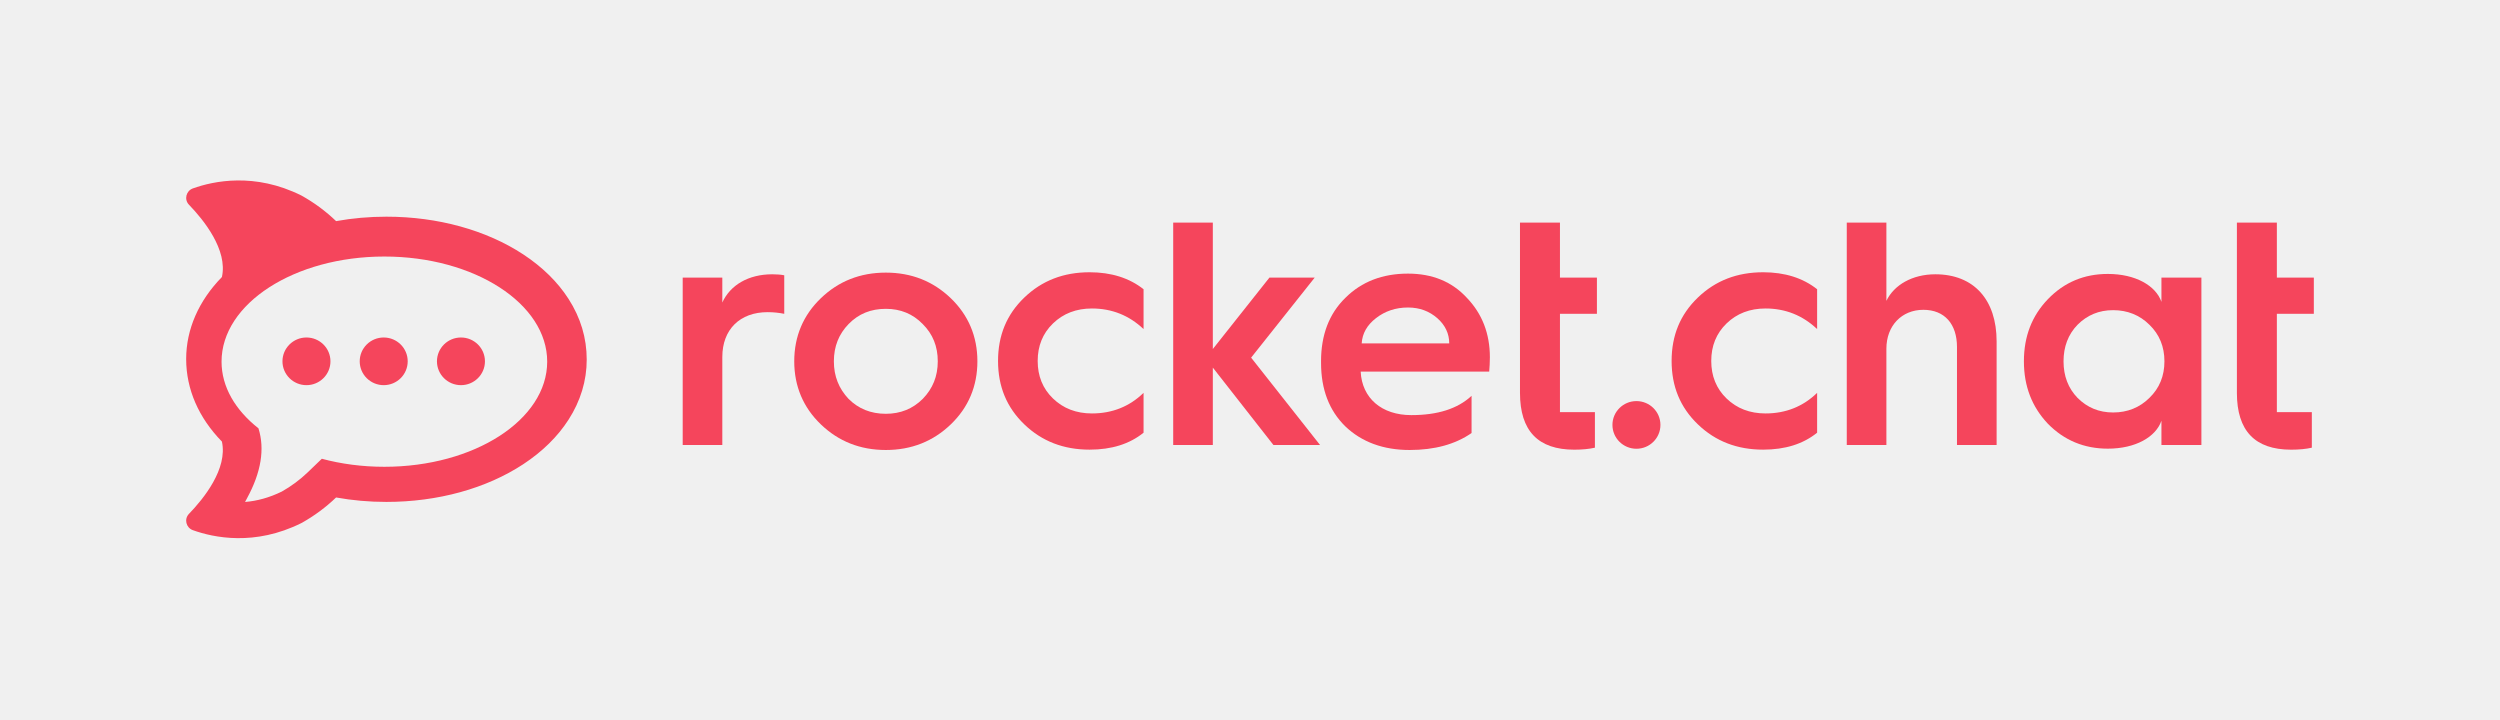
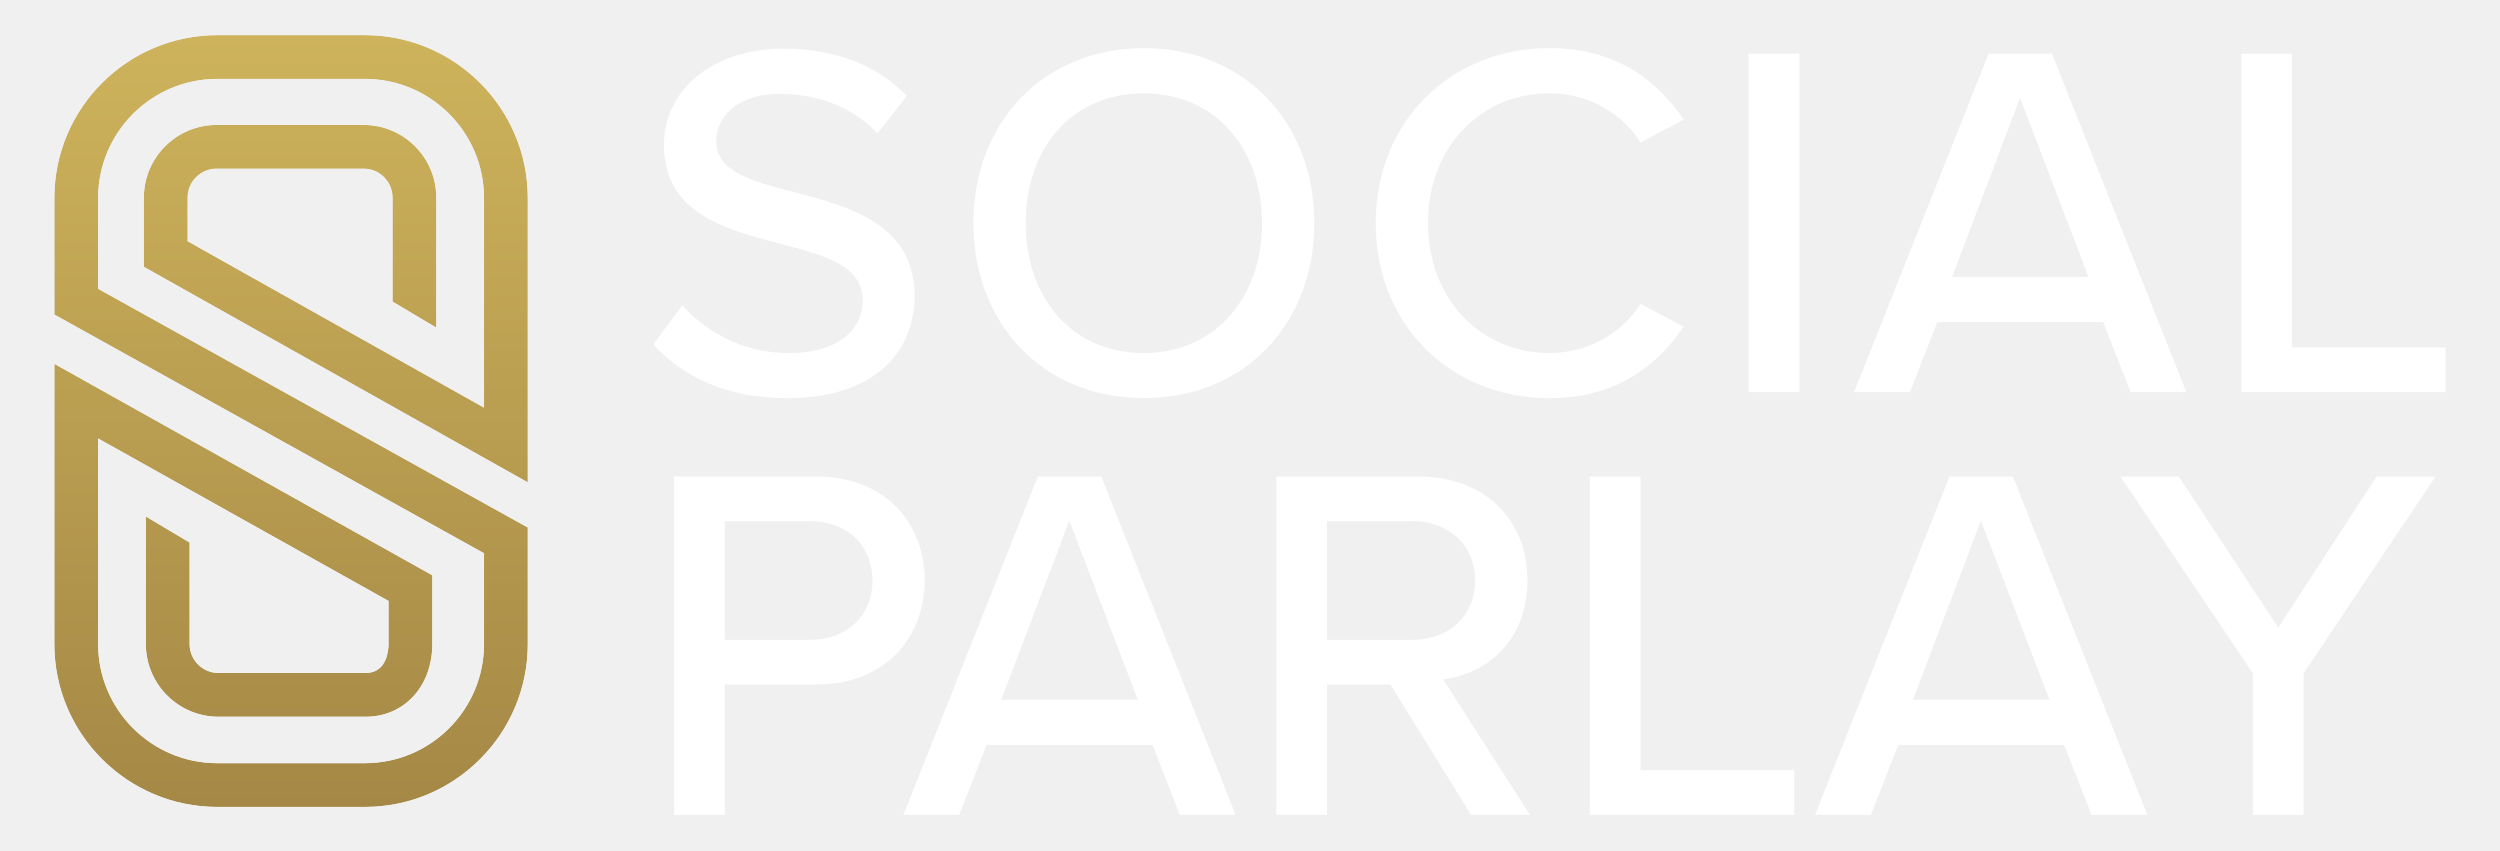
- <svg xmlns="http://www.w3.org/2000/svg" width="768" height="221" viewBox="0 0 768 221" fill="none">
-   <path d="M687.178 68.376H699.452V85.281H710.808V96.402H699.452V126.607H710.193V137.528C708.453 137.935 706.305 138.141 703.849 138.141C692.7 138.141 687.174 132.326 687.174 120.692V68.376H687.178Z" fill="#F5455C" />
-   <path d="M663.995 92.73V85.281H676.268V136.708H663.995V129.259C662.255 134.259 656.017 137.83 647.526 137.83C640.265 137.83 634.123 135.28 629.111 130.179C624.2 124.973 621.744 118.65 621.744 110.994C621.744 103.339 624.2 97.016 629.111 91.911C634.123 86.705 640.26 84.154 647.526 84.154C656.013 84.159 662.255 87.731 663.995 92.73ZM660.309 122.221C663.38 119.263 664.913 115.486 664.913 110.999C664.913 106.512 663.38 102.735 660.309 99.772C657.344 96.814 653.557 95.281 649.16 95.281C644.763 95.281 641.183 96.81 638.213 99.772C635.349 102.73 633.917 106.507 633.917 110.999C633.917 115.491 635.349 119.263 638.213 122.221C641.178 125.179 644.758 126.713 649.16 126.713C653.562 126.713 657.344 125.179 660.309 122.221Z" fill="#F5455C" />
-   <path d="M209.724 136.708V85.281H221.896V92.932C224.352 87.524 229.979 84.26 237.24 84.26C238.672 84.26 239.903 84.361 240.922 84.567V96.402C239.388 96.096 237.649 95.894 235.808 95.894C227.317 95.894 221.896 101.201 221.896 109.671V136.713H209.724V136.708Z" fill="#F5455C" />
-   <path d="M243.992 110.995C243.992 103.339 246.755 96.81 252.176 91.604C257.597 86.398 264.248 83.747 272.124 83.747C280 83.747 286.651 86.398 292.072 91.604C297.493 96.81 300.256 103.339 300.256 110.995C300.256 118.645 297.493 125.179 292.072 130.38C286.651 135.586 280 138.237 272.124 138.237C264.248 138.237 257.597 135.586 252.176 130.38C246.755 125.179 243.992 118.645 243.992 110.995ZM283.479 122.524C286.55 119.36 288.083 115.582 288.083 110.995C288.083 106.402 286.55 102.625 283.479 99.566C280.409 96.402 276.627 94.873 272.124 94.873C267.52 94.873 263.738 96.402 260.667 99.566C257.702 102.629 256.165 106.402 256.165 110.995C256.165 115.587 257.698 119.36 260.667 122.524C263.738 125.587 267.52 127.116 272.124 127.116C276.627 127.116 280.409 125.587 283.479 122.524Z" fill="#F5455C" />
-   <path d="M351.3 88.852V101.095C346.903 96.91 341.583 94.768 335.446 94.768C330.641 94.768 326.647 96.297 323.48 99.36C320.309 102.423 318.776 106.301 318.776 110.889C318.776 115.481 320.309 119.359 323.48 122.418C326.652 125.481 330.641 127.01 335.446 127.01C341.689 127.01 347.004 124.868 351.3 120.683V132.926C347.004 136.397 341.482 138.132 334.73 138.132C326.753 138.132 320.102 135.582 314.682 130.376C309.261 125.17 306.599 118.741 306.599 110.884C306.599 103.027 309.256 96.599 314.682 91.393C320.102 86.187 326.753 83.637 334.73 83.637C341.377 83.646 346.903 85.381 351.3 88.852Z" fill="#F5455C" />
-   <path d="M360.407 136.708V68.376H372.58V107.217L389.971 85.276H403.883L384.344 109.868L405.517 136.703H391.197L372.58 112.927V136.703H360.407V136.708Z" fill="#F5455C" />
-   <path d="M405.824 110.994C405.824 102.931 408.28 96.402 413.292 91.503C418.304 86.503 424.749 84.054 432.524 84.054C439.992 84.054 446.028 86.503 450.631 91.503C455.336 96.402 457.691 102.524 457.691 109.767C457.691 111.297 457.59 112.83 457.484 114.154H417.997C418.405 122.317 424.441 127.523 433.548 127.523C441.63 127.523 447.767 125.586 452.063 121.603V133.031C447.051 136.502 440.708 138.237 433.038 138.237C424.955 138.237 418.309 135.788 413.297 130.994C408.284 126.095 405.829 119.566 405.829 111.503V110.994H405.824ZM445.206 105.486C445.206 102.528 443.98 99.873 441.525 97.73C439.069 95.587 436.104 94.466 432.524 94.466C428.737 94.466 425.465 95.587 422.706 97.73C419.943 99.873 418.511 102.423 418.309 105.486H445.206Z" fill="#F5455C" />
-   <path d="M466.944 68.376H479.218V85.281H490.573V96.402H479.218V126.607H489.958V137.528C488.218 137.935 486.07 138.141 483.615 138.141C472.466 138.141 466.939 132.326 466.939 120.692V68.376H466.944Z" fill="#F5455C" />
-   <path d="M502.713 123.215C498.642 123.215 495.342 126.493 495.342 130.536C495.342 134.579 498.642 137.857 502.713 137.857C506.785 137.857 510.085 134.579 510.085 130.536C510.085 126.493 506.785 123.215 502.713 123.215Z" fill="#F5455C" />
-   <path d="M558.22 88.852V101.095C553.823 96.91 548.503 94.768 542.366 94.768C537.561 94.768 533.567 96.297 530.4 99.36C527.229 102.423 525.696 106.301 525.696 110.889C525.696 115.481 527.229 119.359 530.4 122.418C533.572 125.481 537.561 127.01 542.366 127.01C548.604 127.01 553.924 124.868 558.22 120.683V132.926C553.924 136.397 548.402 138.132 541.65 138.132C533.673 138.132 527.022 135.582 521.601 130.376C516.181 125.17 513.519 118.741 513.519 110.884C513.519 103.027 516.176 96.599 521.601 91.393C527.022 86.187 533.673 83.637 541.65 83.637C548.297 83.646 553.823 85.381 558.22 88.852Z" fill="#F5455C" />
-   <path d="M567.326 136.708V68.376H579.499V92.423C581.853 87.524 587.476 84.26 594.535 84.26C606.4 84.26 613.359 92.117 613.359 104.873V136.708H601.186V106.603C601.186 99.561 597.399 95.175 590.854 95.175C584.203 95.175 579.499 100.074 579.499 107.112V136.703H567.326V136.708Z" fill="#F5455C" />
-   <path d="M174.643 91.805C171.307 86.618 166.629 82.025 160.75 78.152C149.39 70.68 134.463 66.564 118.72 66.564C113.46 66.564 108.277 67.021 103.247 67.928C100.126 64.92 96.477 62.214 92.612 60.075C78.273 52.919 65.632 55.589 59.248 57.882C57.15 58.638 56.503 61.298 58.054 62.896C62.557 67.548 70.007 76.742 68.175 85.102C61.051 92.382 57.191 101.155 57.191 110.289C57.191 119.598 61.051 128.37 68.171 135.646C70.002 144.006 62.553 153.205 58.05 157.857C56.503 159.455 57.145 162.11 59.243 162.866C65.628 165.164 78.264 167.834 92.607 160.677C96.472 158.539 100.121 155.833 103.242 152.825C108.273 153.731 113.455 154.189 118.715 154.189C134.463 154.189 149.39 150.078 160.745 142.605C166.625 138.732 171.302 134.144 174.639 128.952C178.357 123.174 180.239 116.951 180.239 110.468C180.243 103.801 178.357 97.588 174.643 91.805ZM118.077 143.397C111.27 143.397 104.78 142.518 98.864 140.93L94.54 145.092C92.19 147.353 89.436 149.4 86.562 151.012C82.757 152.875 78.998 153.896 75.28 154.203C75.492 153.823 75.684 153.438 75.891 153.054C80.224 145.087 81.394 137.926 79.397 131.575C72.311 126.003 68.06 118.87 68.06 111.1C68.06 93.266 90.455 78.807 118.077 78.807C145.699 78.807 168.098 93.266 168.098 111.1C168.094 128.943 145.699 143.397 118.077 143.397Z" fill="#F5455C" />
-   <path d="M94.145 103.678C90.074 103.678 86.773 106.956 86.773 110.999C86.773 115.042 90.074 118.32 94.145 118.32C98.216 118.32 101.516 115.042 101.516 110.999C101.516 106.956 98.216 103.678 94.145 103.678Z" fill="#F5455C" />
-   <path d="M117.875 103.678C113.804 103.678 110.504 106.956 110.504 110.999C110.504 115.042 113.804 118.32 117.875 118.32C121.947 118.32 125.247 115.042 125.247 110.999C125.247 106.956 121.947 103.678 117.875 103.678Z" fill="#F5455C" />
-   <path d="M141.605 103.678C137.534 103.678 134.233 106.956 134.233 110.999C134.233 115.042 137.534 118.32 141.605 118.32C145.676 118.32 148.976 115.042 148.976 110.999C148.976 106.956 145.672 103.678 141.605 103.678Z" fill="#F5455C" />
+ <svg xmlns="http://www.w3.org/2000/svg" xmlns:xlink="http://www.w3.org/1999/xlink" width="600px" height="204px" viewBox="0 0 600 204" version="1.1">
+   <defs>
+     <path d="M39.099,0.034 C17.548,0.034 0.016,17.566 0.016,39.117 L0.016,39.117 L0.016,67.096 L103.135,124.384 L103.135,146.183 C103.135,161.942 90.315,174.763 74.555,174.763 L74.555,174.763 L39.099,174.763 C23.34,174.763 10.519,161.942 10.519,146.183 L10.519,146.183 L10.519,96.832 L80.219,135.831 L80.219,146.192 C80.219,147.349 79.956,153.119 74.725,153.119 L74.725,153.119 L39.408,153.119 C35.587,153.119 32.479,150.012 32.479,146.192 L32.479,146.192 L32.479,121.814 L21.977,115.565 L21.977,146.192 C21.977,155.803 29.796,163.622 39.408,163.622 L39.408,163.622 L74.725,163.622 C83.996,163.622 90.722,156.292 90.722,146.192 L90.722,146.192 L90.722,129.672 L0.016,78.92 L0.016,146.183 C0.016,167.734 17.548,185.266 39.099,185.266 L39.099,185.266 L74.555,185.266 C96.106,185.266 113.638,167.734 113.638,146.183 L113.638,146.183 L113.638,118.204 L10.519,60.916 L10.519,39.117 C10.519,23.357 23.34,10.537 39.099,10.537 L39.099,10.537 L74.555,10.537 C90.315,10.537 103.135,23.357 103.135,39.117 L103.135,39.117 L103.135,89.434 L32.002,49.5 L32.002,39.017 C32.002,35.197 35.11,32.089 38.93,32.089 L38.93,32.089 L74.247,32.089 C78.067,32.089 81.174,35.197 81.174,39.017 L81.174,39.017 L81.174,63.99 L91.678,70.238 L91.678,39.017 C91.678,29.406 83.858,21.586 74.247,21.586 L74.247,21.586 L38.93,21.586 C29.318,21.586 21.5,29.406 21.5,39.017 L21.5,39.017 L21.5,55.649 L113.638,107.375 L113.638,39.117 C113.638,17.566 96.106,0.034 74.555,0.034 L74.555,0.034 L39.099,0.034 Z" id="path-1" />
+     <linearGradient x1="50%" y1="100%" x2="50%" y2="8.69487156e-06%" id="linearGradient-3">
+       <stop stop-color="#A58845" offset="0%" />
+       <stop stop-color="#CEB35C" offset="100%" />
+     </linearGradient>
+     <polygon id="path-4" points="0 204 600 204 600 0 0 0" />
+   </defs>
+   <g id="Page-1" stroke="none" stroke-width="1" fill="none" fill-rule="evenodd">
+     <g id="Group">
+       <g id="Group-3" transform="translate(13.02857, 8.4)">
+         <mask id="mask-2" fill="white">
+           <use xlink:href="#path-1" />
+         </mask>
+         <g id="Clip-2" />
+         <path d="M39.099,0.034 C17.548,0.034 0.016,17.566 0.016,39.117 L0.016,39.117 L0.016,67.096 L103.135,124.384 L103.135,146.183 C103.135,161.942 90.315,174.763 74.555,174.763 L74.555,174.763 L39.099,174.763 C23.34,174.763 10.519,161.942 10.519,146.183 L10.519,146.183 L10.519,96.832 L80.219,135.831 L80.219,146.192 C80.219,147.349 79.956,153.119 74.725,153.119 L74.725,153.119 L39.408,153.119 C35.587,153.119 32.479,150.012 32.479,146.192 L32.479,146.192 L32.479,121.814 L21.977,115.565 L21.977,146.192 C21.977,155.803 29.796,163.622 39.408,163.622 L39.408,163.622 L74.725,163.622 C83.996,163.622 90.722,156.292 90.722,146.192 L90.722,146.192 L90.722,129.672 L0.016,78.92 L0.016,146.183 C0.016,167.734 17.548,185.266 39.099,185.266 L39.099,185.266 L74.555,185.266 C96.106,185.266 113.638,167.734 113.638,146.183 L113.638,146.183 L113.638,118.204 L10.519,60.916 L10.519,39.117 C10.519,23.357 23.34,10.537 39.099,10.537 L39.099,10.537 L74.555,10.537 C90.315,10.537 103.135,23.357 103.135,39.117 L103.135,39.117 L103.135,89.434 L32.002,49.5 L32.002,39.017 C32.002,35.197 35.11,32.089 38.93,32.089 L38.93,32.089 L74.247,32.089 C78.067,32.089 81.174,35.197 81.174,39.017 L81.174,39.017 L81.174,63.99 L91.678,70.238 L91.678,39.017 C91.678,29.406 83.858,21.586 74.247,21.586 L74.247,21.586 L38.93,21.586 C29.318,21.586 21.5,29.406 21.5,39.017 L21.5,39.017 L21.5,55.649 L113.638,107.375 L113.638,39.117 C113.638,17.566 96.106,0.034 74.555,0.034 L74.555,0.034 L39.099,0.034 Z" id="Fill-1" fill="url(#linearGradient-3)" mask="url(#mask-2)" />
+       </g>
+       <g id="Group-20">
+         <path d="M163.731,73.284 C169.212,79.372 177.975,84.728 189.298,84.728 C202.446,84.728 207.073,78.033 207.073,72.188 C207.073,63.667 197.821,61.232 187.473,58.554 C174.447,55.144 159.349,51.37 159.349,34.812 C159.349,21.421 171.158,11.683 188.08,11.683 C200.621,11.683 210.48,15.701 217.664,23.003 L210.604,32.012 C204.395,25.439 195.872,22.517 187.106,22.517 C178.097,22.517 171.89,27.142 171.89,33.962 C171.89,41.264 180.653,43.578 190.758,46.135 C204.028,49.666 219.489,53.805 219.489,71.091 C219.489,83.753 210.726,95.562 188.812,95.562 C174.325,95.562 163.731,90.327 156.793,82.657 L163.731,73.284 Z" id="Fill-4" fill="#FFFFFF" />
+         <path d="M274.527,22.396 C257.116,22.396 246.161,35.665 246.161,53.562 C246.161,71.334 257.116,84.728 274.527,84.728 C291.692,84.728 302.893,71.334 302.893,53.562 C302.893,35.665 291.692,22.396 274.527,22.396 M274.527,11.559 C298.752,11.559 315.431,29.456 315.431,53.562 C315.431,77.665 298.752,95.562 274.527,95.562 C250.299,95.562 233.62,77.665 233.62,53.562 C233.62,29.456 250.299,11.559 274.527,11.559" id="Fill-6" fill="#FFFFFF" />
+         <path d="M330.175,53.562 C330.175,28.605 348.682,11.559 371.811,11.559 C387.761,11.559 397.742,19.229 404.073,28.727 L393.725,34.205 C389.464,27.388 381.43,22.396 371.811,22.396 C355.377,22.396 342.715,35.301 342.715,53.562 C342.715,71.702 355.377,84.728 371.811,84.728 C381.43,84.728 389.464,79.736 393.725,72.919 L404.073,78.397 C397.62,87.892 387.761,95.562 371.811,95.562 C348.682,95.562 330.175,78.519 330.175,53.562" id="Fill-8" fill="#FFFFFF" />
+         <mask id="mask-5" fill="white">
+           <use xlink:href="#path-4" />
+         </mask>
+         <g id="Clip-11" />
+         <polygon id="Fill-10" fill="#FFFFFF" mask="url(#mask-5)" points="419.667 94.102 431.84 94.102 431.84 12.898 419.667 12.898" />
+         <path d="M468.493,66.467 L501.241,66.467 L484.804,23.492 L468.493,66.467 Z M504.769,77.301 L464.961,77.301 L458.387,94.102 L444.994,94.102 L477.256,12.898 L492.474,12.898 L524.737,94.102 L511.346,94.102 L504.769,77.301 Z" id="Fill-12" fill="#FFFFFF" mask="url(#mask-5)" />
+         <polygon id="Fill-13" fill="#FFFFFF" mask="url(#mask-5)" points="537.893 12.898 550.066 12.898 550.066 83.389 586.956 83.389 586.956 94.102 537.893 94.102" />
+         <path d="M194.411,125.078 L173.958,125.078 L173.958,153.566 L194.411,153.566 C203.177,153.566 209.387,147.843 209.387,139.322 C209.387,130.799 203.177,125.078 194.411,125.078 L194.411,125.078 Z M161.785,114.363 L195.993,114.363 C212.672,114.363 221.924,125.807 221.924,139.322 C221.924,152.834 212.551,164.279 195.993,164.279 L173.958,164.279 L173.958,195.566 L161.785,195.566 L161.785,114.363 Z" id="Fill-14" fill="#FFFFFF" mask="url(#mask-5)" />
+         <path d="M240.318,167.932 L273.067,167.932 L256.63,124.957 L240.318,167.932 Z M276.595,178.766 L236.787,178.766 L230.213,195.566 L216.82,195.566 L249.082,114.363 L264.3,114.363 L296.562,195.566 L283.172,195.566 L276.595,178.766 Z" id="Fill-15" fill="#FFFFFF" mask="url(#mask-5)" />
+         <path d="M338.938,125.078 L318.485,125.078 L318.485,153.566 L338.938,153.566 C347.704,153.566 354.035,147.843 354.035,139.322 C354.035,130.799 347.704,125.078 338.938,125.078 L338.938,125.078 Z M333.703,164.279 L318.485,164.279 L318.485,195.566 L306.312,195.566 L306.312,114.363 L340.52,114.363 C355.982,114.363 366.573,124.347 366.573,139.322 C366.573,153.931 356.714,161.722 346.365,163.061 L367.183,195.566 L353.061,195.566 L333.703,164.279 Z" id="Fill-16" fill="#FFFFFF" mask="url(#mask-5)" />
+         <polygon id="Fill-17" fill="#FFFFFF" mask="url(#mask-5)" points="381.557 114.363 393.73 114.363 393.73 184.854 430.62 184.854 430.62 195.566 381.557 195.566" />
+         <path d="M459.113,167.932 L491.861,167.932 L475.425,124.957 L459.113,167.932 Z M495.39,178.766 L455.582,178.766 L449.008,195.566 L435.615,195.566 L467.877,114.363 L483.095,114.363 L515.357,195.566 L501.967,195.566 L495.39,178.766 Z" id="Fill-18" fill="#FFFFFF" mask="url(#mask-5)" />
+         <polygon id="Fill-19" fill="#FFFFFF" mask="url(#mask-5)" points="540.69 161.601 508.913 114.363 522.914 114.363 546.778 150.642 570.395 114.363 584.518 114.363 552.863 161.601 552.863 195.566 540.69 195.566" />
+       </g>
+     </g>
+   </g>
</svg>
